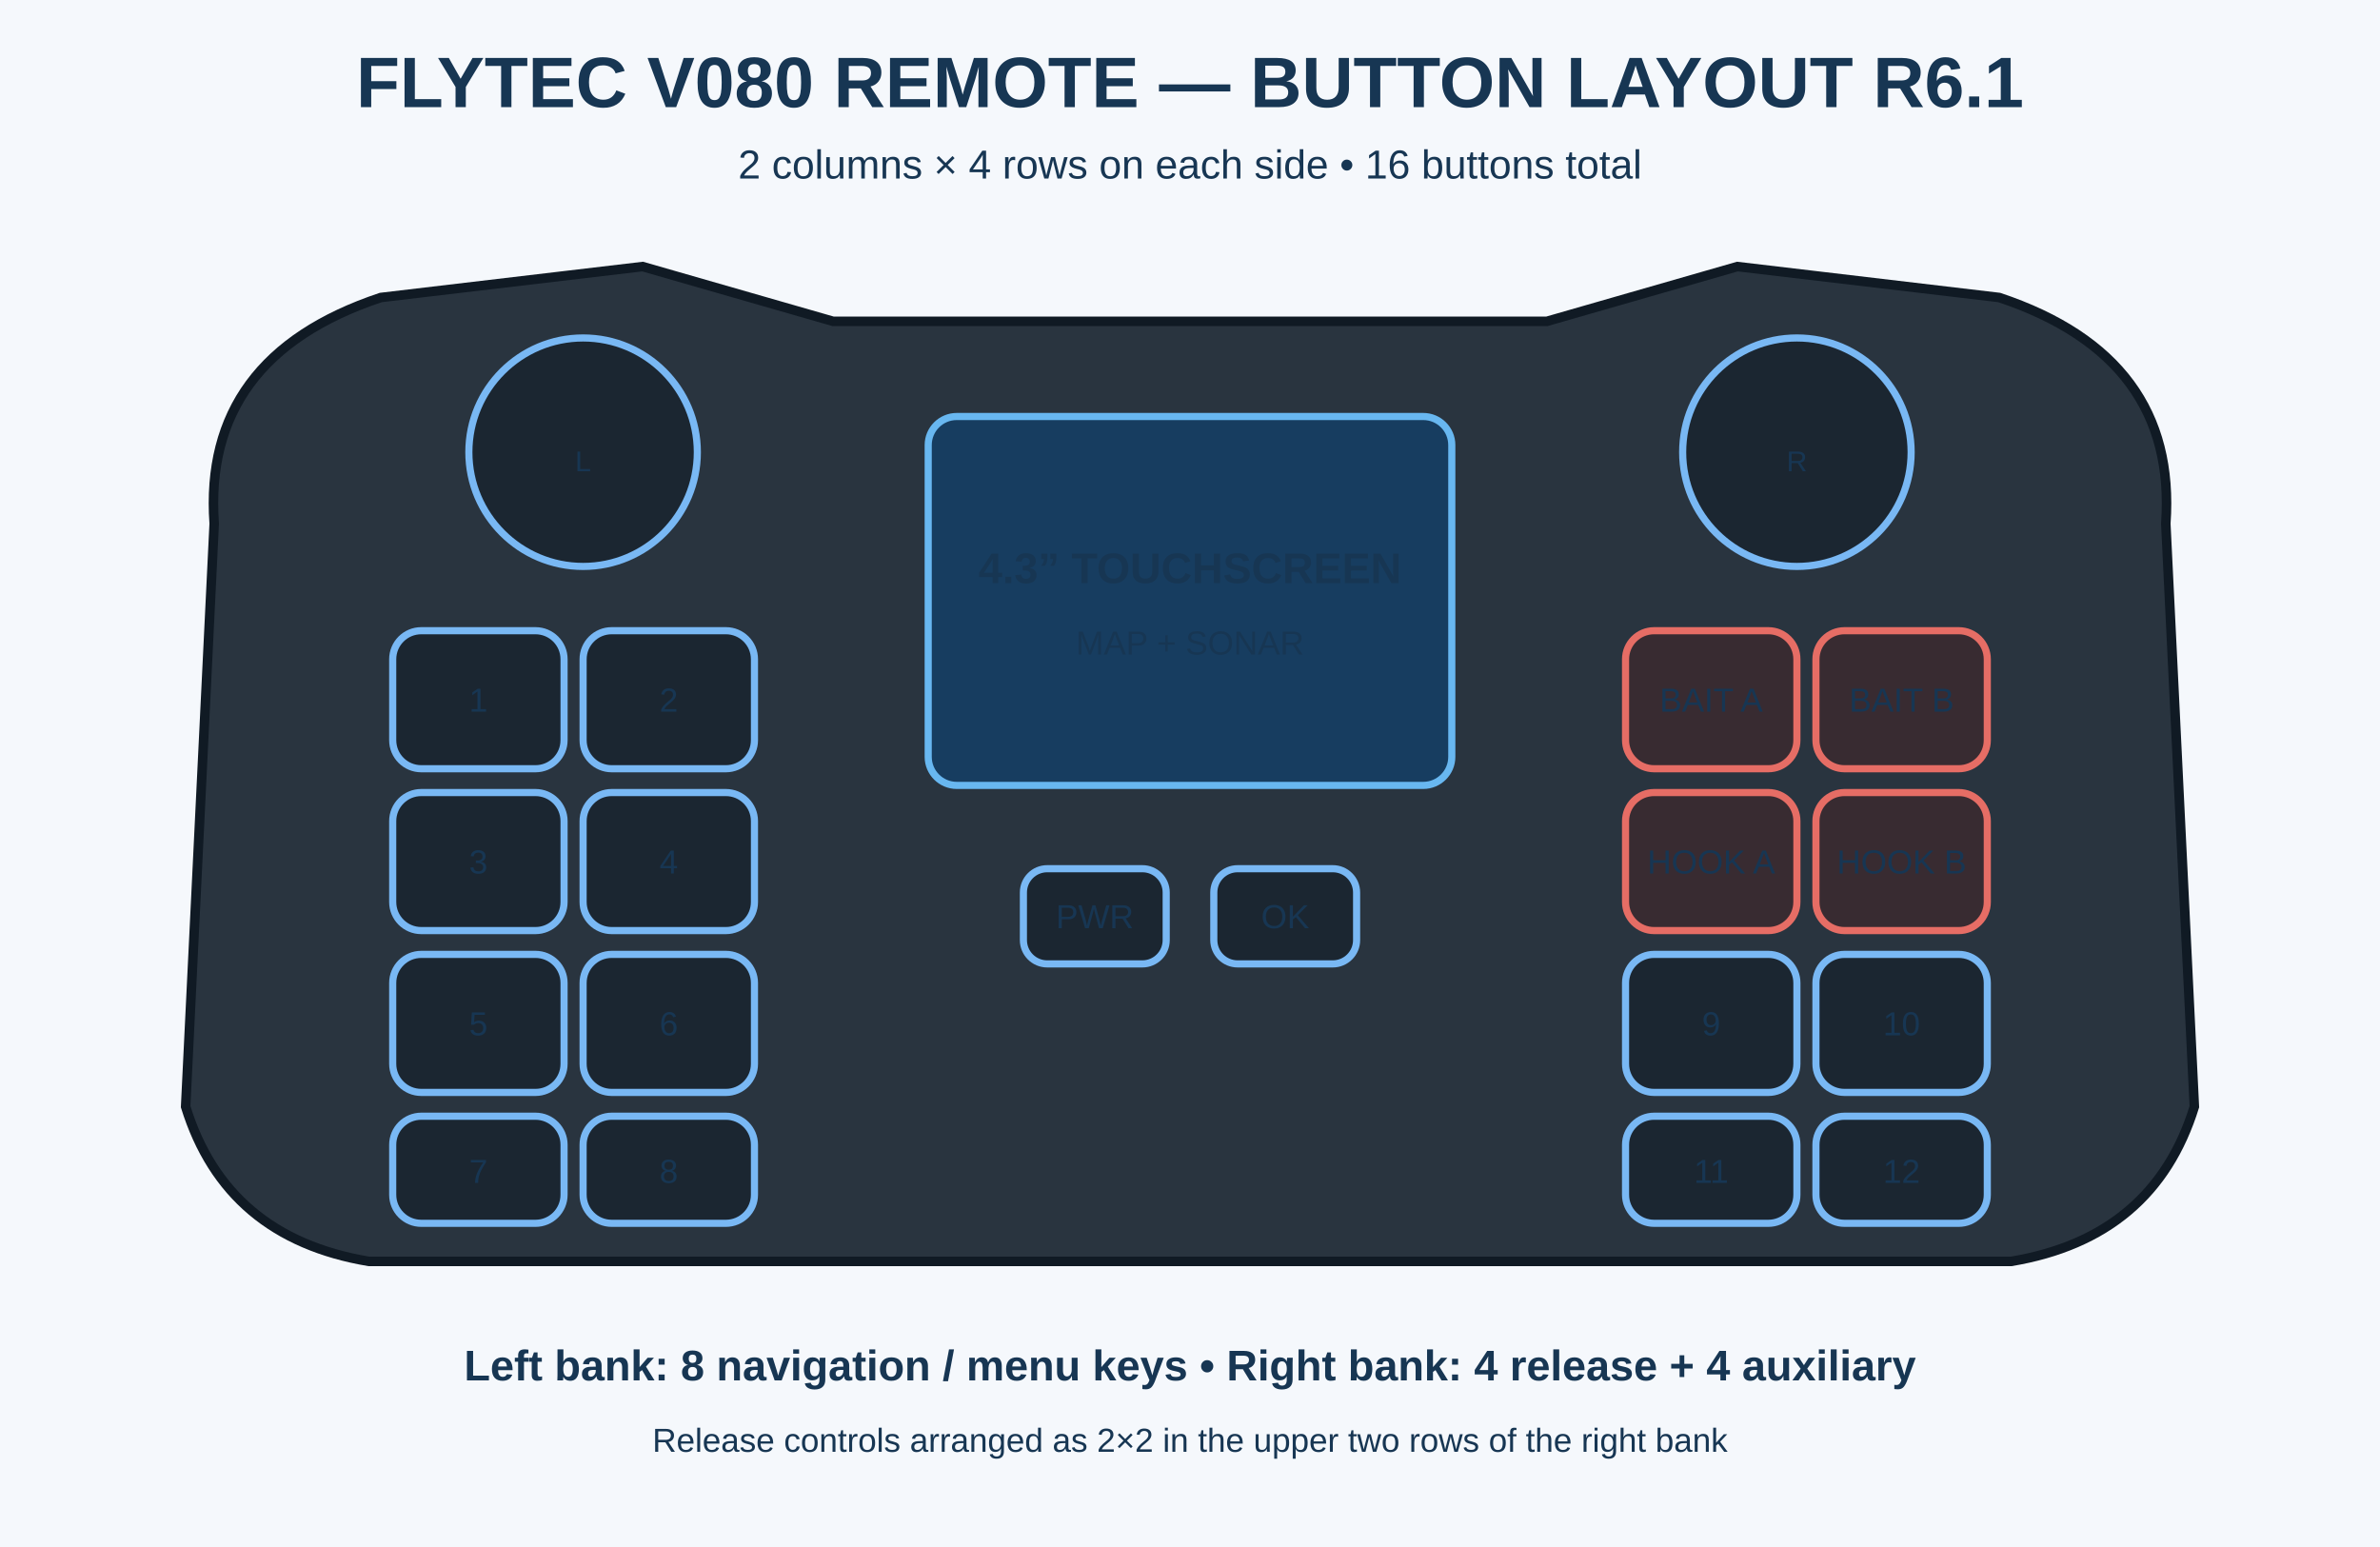
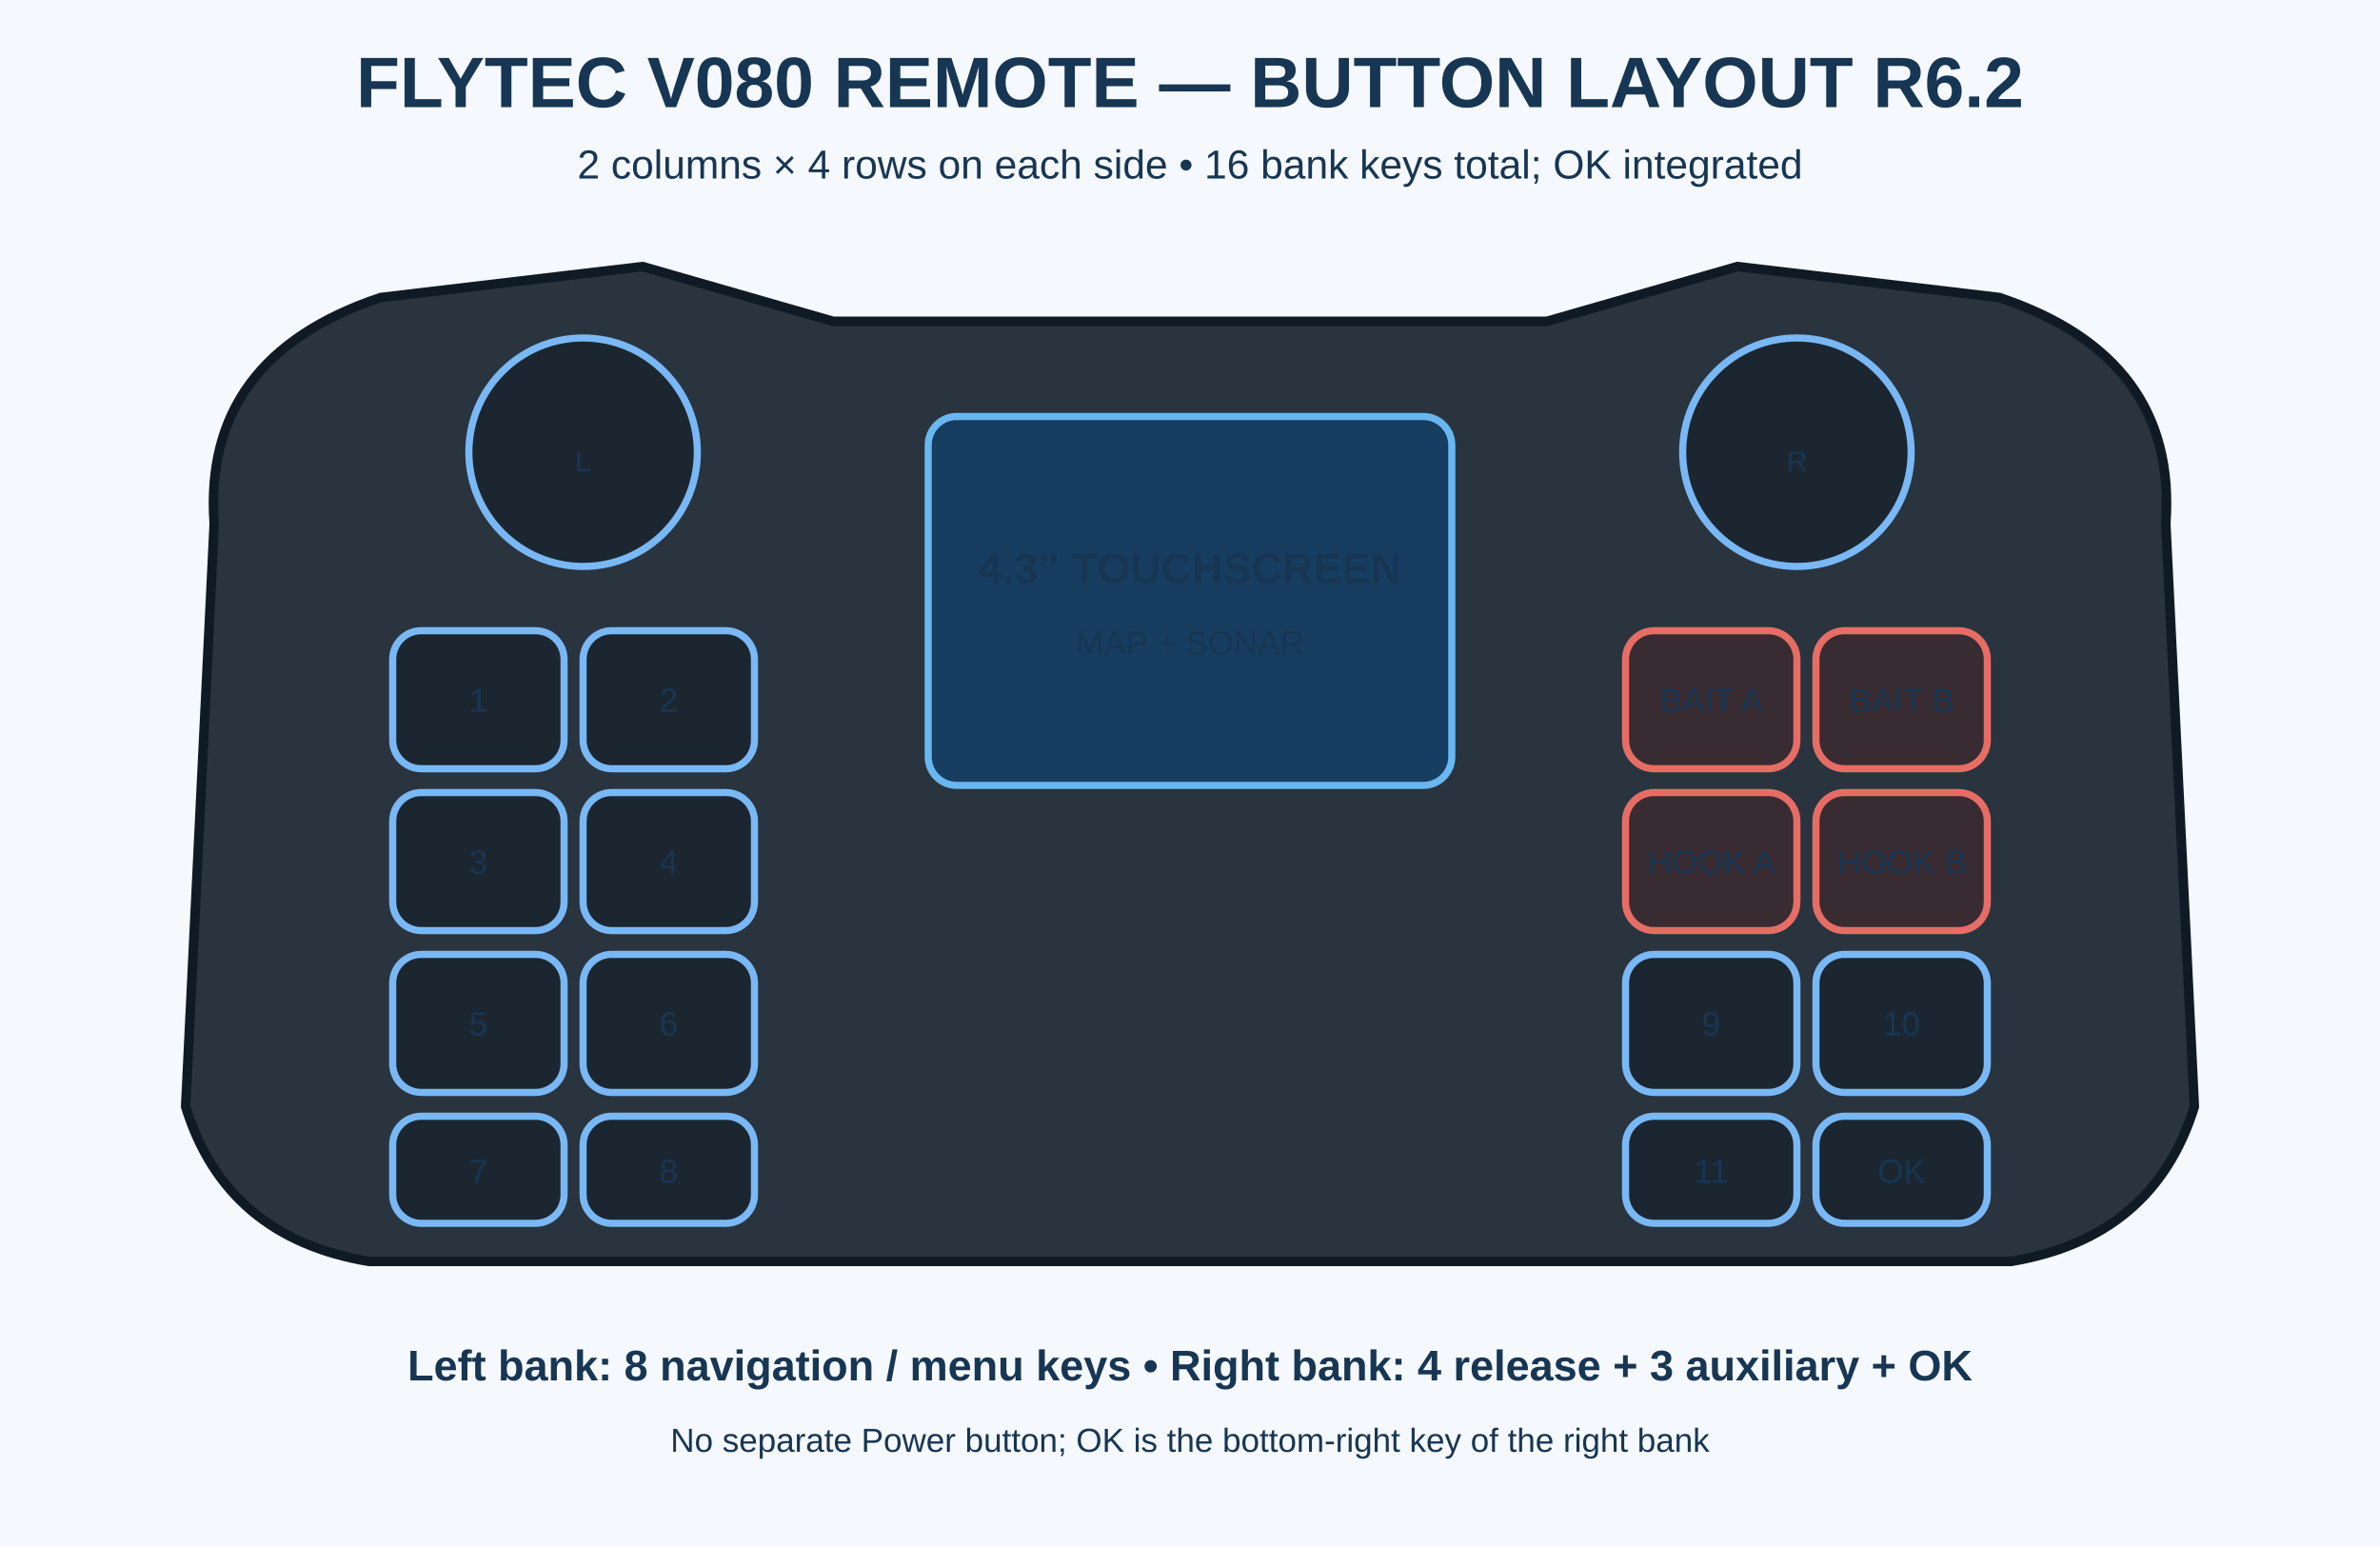
<svg xmlns="http://www.w3.org/2000/svg" width="1000" height="650" viewBox="0 0 1000 650">
  <rect width="1000" height="650" fill="#f5f8fc" />
  <style>text{font-family:Arial;fill:#173653}.title{font-size:30px;font-weight:bold}.subtitle{font-size:17px}.label{font-size:18px;font-weight:bold}.small{font-size:14px}.shell{fill:#29343f;stroke:#101a24;stroke-width:4}.key{fill:#1b2631;stroke:#79b8f4;stroke-width:3}.release{fill:#382b31;stroke:#e66d65;stroke-width:3}.center{fill:#173d60;stroke:#68b7f0;stroke-width:3}</style>
-   <text x="500" y="45" text-anchor="middle" class="title">FLYTEC V080 REMOTE — BUTTON LAYOUT R6.1</text>
-   <text x="500" y="75" text-anchor="middle" class="subtitle">2 columns × 4 rows on each side • 16 buttons total</text>
+   <text x="500" y="45" text-anchor="middle" class="title">FLYTEC V080 REMOTE — BUTTON LAYOUT R6.2</text>
+   <text x="500" y="75" text-anchor="middle" class="subtitle">2 columns × 4 rows on each side • 16 bank keys total; OK integrated</text>
  <path class="shell" d="M160 125 Q85 150 90 220 L78 465 Q95 520 155 530 H845 Q905 520 922 465 L910 220 Q915 150 840 125 L730 112 L650 135 H350 L270 112Z" />
  <circle cx="245" cy="190" r="48" class="key" />
  <circle cx="755" cy="190" r="48" class="key" />
  <text x="245" y="198" text-anchor="middle" fill="#fff">L</text>
  <text x="755" y="198" text-anchor="middle" fill="#fff">R</text>
  <rect x="390" y="175" width="220" height="155" rx="12" class="center" />
  <text x="500" y="245" text-anchor="middle" fill="#fff" class="label">4.3” TOUCHSCREEN</text>
  <text x="500" y="275" text-anchor="middle" fill="#cdeaff" class="small">MAP + SONAR</text>
  <g class="key">
    <rect x="165" y="265" width="72" height="58" rx="12" />
    <rect x="245" y="265" width="72" height="58" rx="12" />
    <rect x="165" y="333" width="72" height="58" rx="12" />
    <rect x="245" y="333" width="72" height="58" rx="12" />
    <rect x="165" y="401" width="72" height="58" rx="12" />
    <rect x="245" y="401" width="72" height="58" rx="12" />
    <rect x="165" y="469" width="72" height="45" rx="12" />
    <rect x="245" y="469" width="72" height="45" rx="12" />
  </g>
  <g class="release">
    <rect x="683" y="265" width="72" height="58" rx="12" />
    <rect x="763" y="265" width="72" height="58" rx="12" />
    <rect x="683" y="333" width="72" height="58" rx="12" />
    <rect x="763" y="333" width="72" height="58" rx="12" />
  </g>
  <g class="key">
    <rect x="683" y="401" width="72" height="58" rx="12" />
    <rect x="763" y="401" width="72" height="58" rx="12" />
    <rect x="683" y="469" width="72" height="45" rx="12" />
    <rect x="763" y="469" width="72" height="45" rx="12" />
  </g>
  <text x="201" y="299" text-anchor="middle" fill="#fff" class="small">1</text>
  <text x="281" y="299" text-anchor="middle" fill="#fff" class="small">2</text>
  <text x="201" y="367" text-anchor="middle" fill="#fff" class="small">3</text>
  <text x="281" y="367" text-anchor="middle" fill="#fff" class="small">4</text>
  <text x="201" y="435" text-anchor="middle" fill="#fff" class="small">5</text>
  <text x="281" y="435" text-anchor="middle" fill="#fff" class="small">6</text>
  <text x="201" y="497" text-anchor="middle" fill="#fff" class="small">7</text>
  <text x="281" y="497" text-anchor="middle" fill="#fff" class="small">8</text>
  <g fill="#fff" class="small">
    <text x="719" y="299" text-anchor="middle">BAIT A</text>
    <text x="799" y="299" text-anchor="middle">BAIT B</text>
    <text x="719" y="367" text-anchor="middle">HOOK A</text>
    <text x="799" y="367" text-anchor="middle">HOOK B</text>
    <text x="719" y="435" text-anchor="middle">9</text>
    <text x="799" y="435" text-anchor="middle">10</text>
    <text x="719" y="497" text-anchor="middle">11</text>
-     <text x="799" y="497" text-anchor="middle">12</text>
+     <text x="799" y="497" text-anchor="middle">OK</text>
  </g>
-   <rect x="430" y="365" width="60" height="40" rx="10" class="key" />
-   <rect x="510" y="365" width="60" height="40" rx="10" class="key" />
-   <text x="460" y="390" text-anchor="middle" fill="#fff" class="small">PWR</text>
-   <text x="540" y="390" text-anchor="middle" fill="#fff" class="small">OK</text>
-   <text x="500" y="580" text-anchor="middle" class="label">Left bank: 8 navigation / menu keys • Right bank: 4 release + 4 auxiliary</text>
-   <text x="500" y="610" text-anchor="middle" class="small">Release controls arranged as 2×2 in the upper two rows of the right bank</text>
+   <text x="500" y="580" text-anchor="middle" class="label">Left bank: 8 navigation / menu keys • Right bank: 4 release + 3 auxiliary + OK</text>
+   <text x="500" y="610" text-anchor="middle" class="small">No separate Power button; OK is the bottom-right key of the right bank</text>
</svg>
